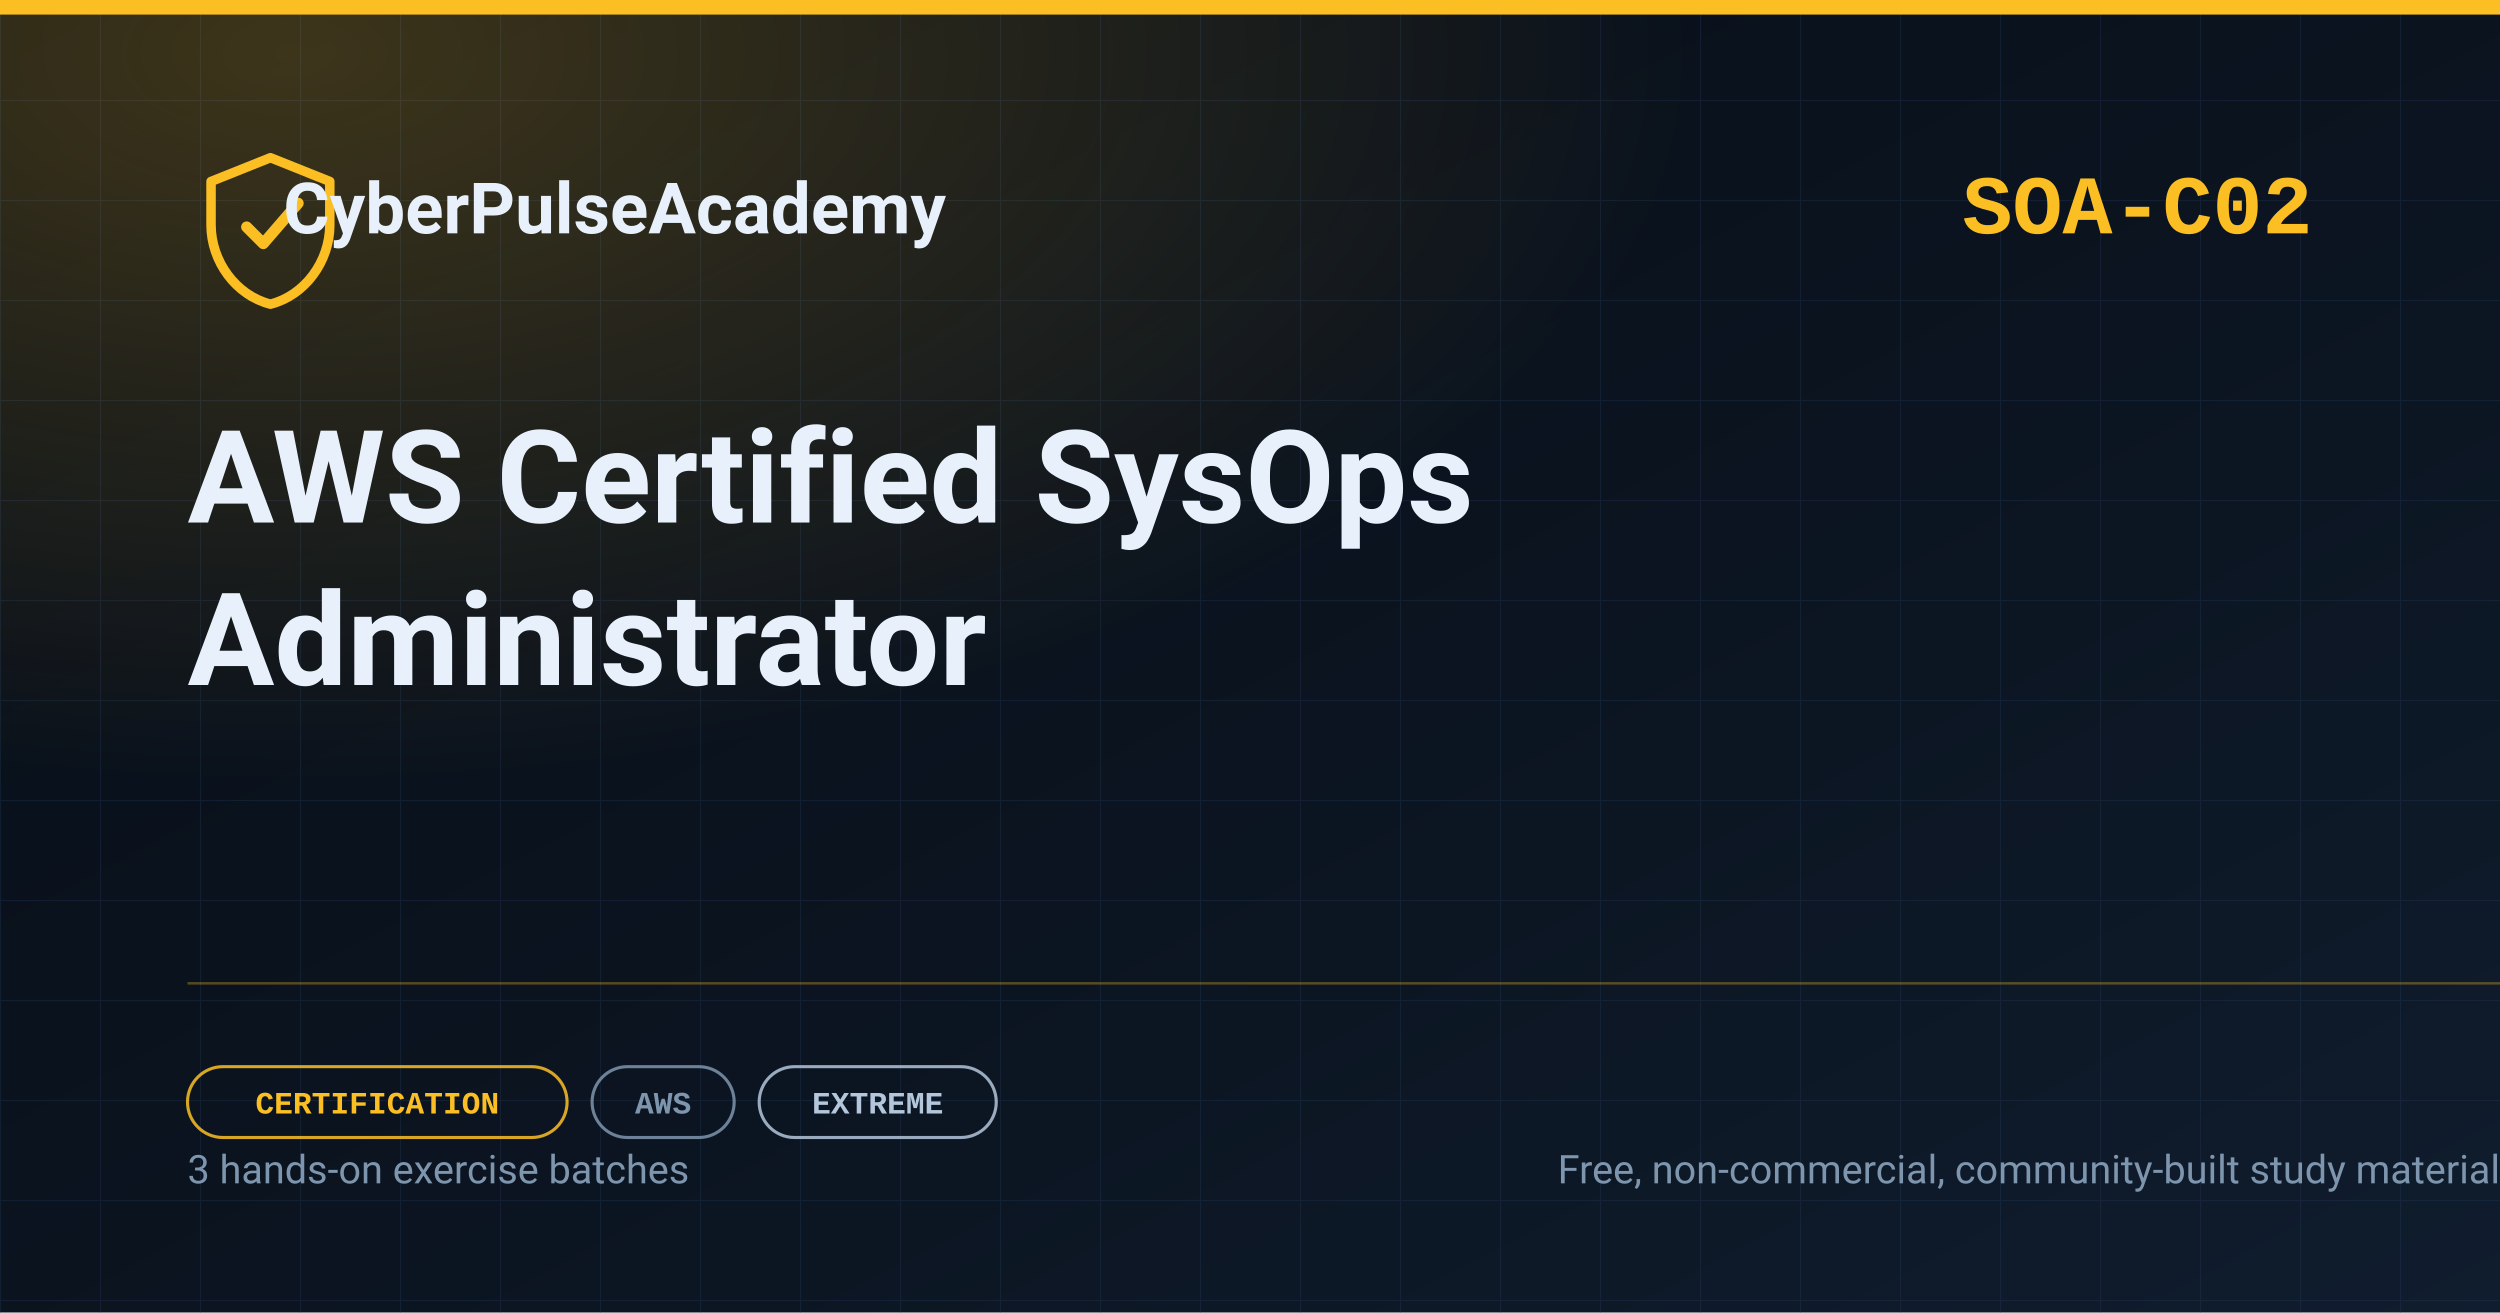
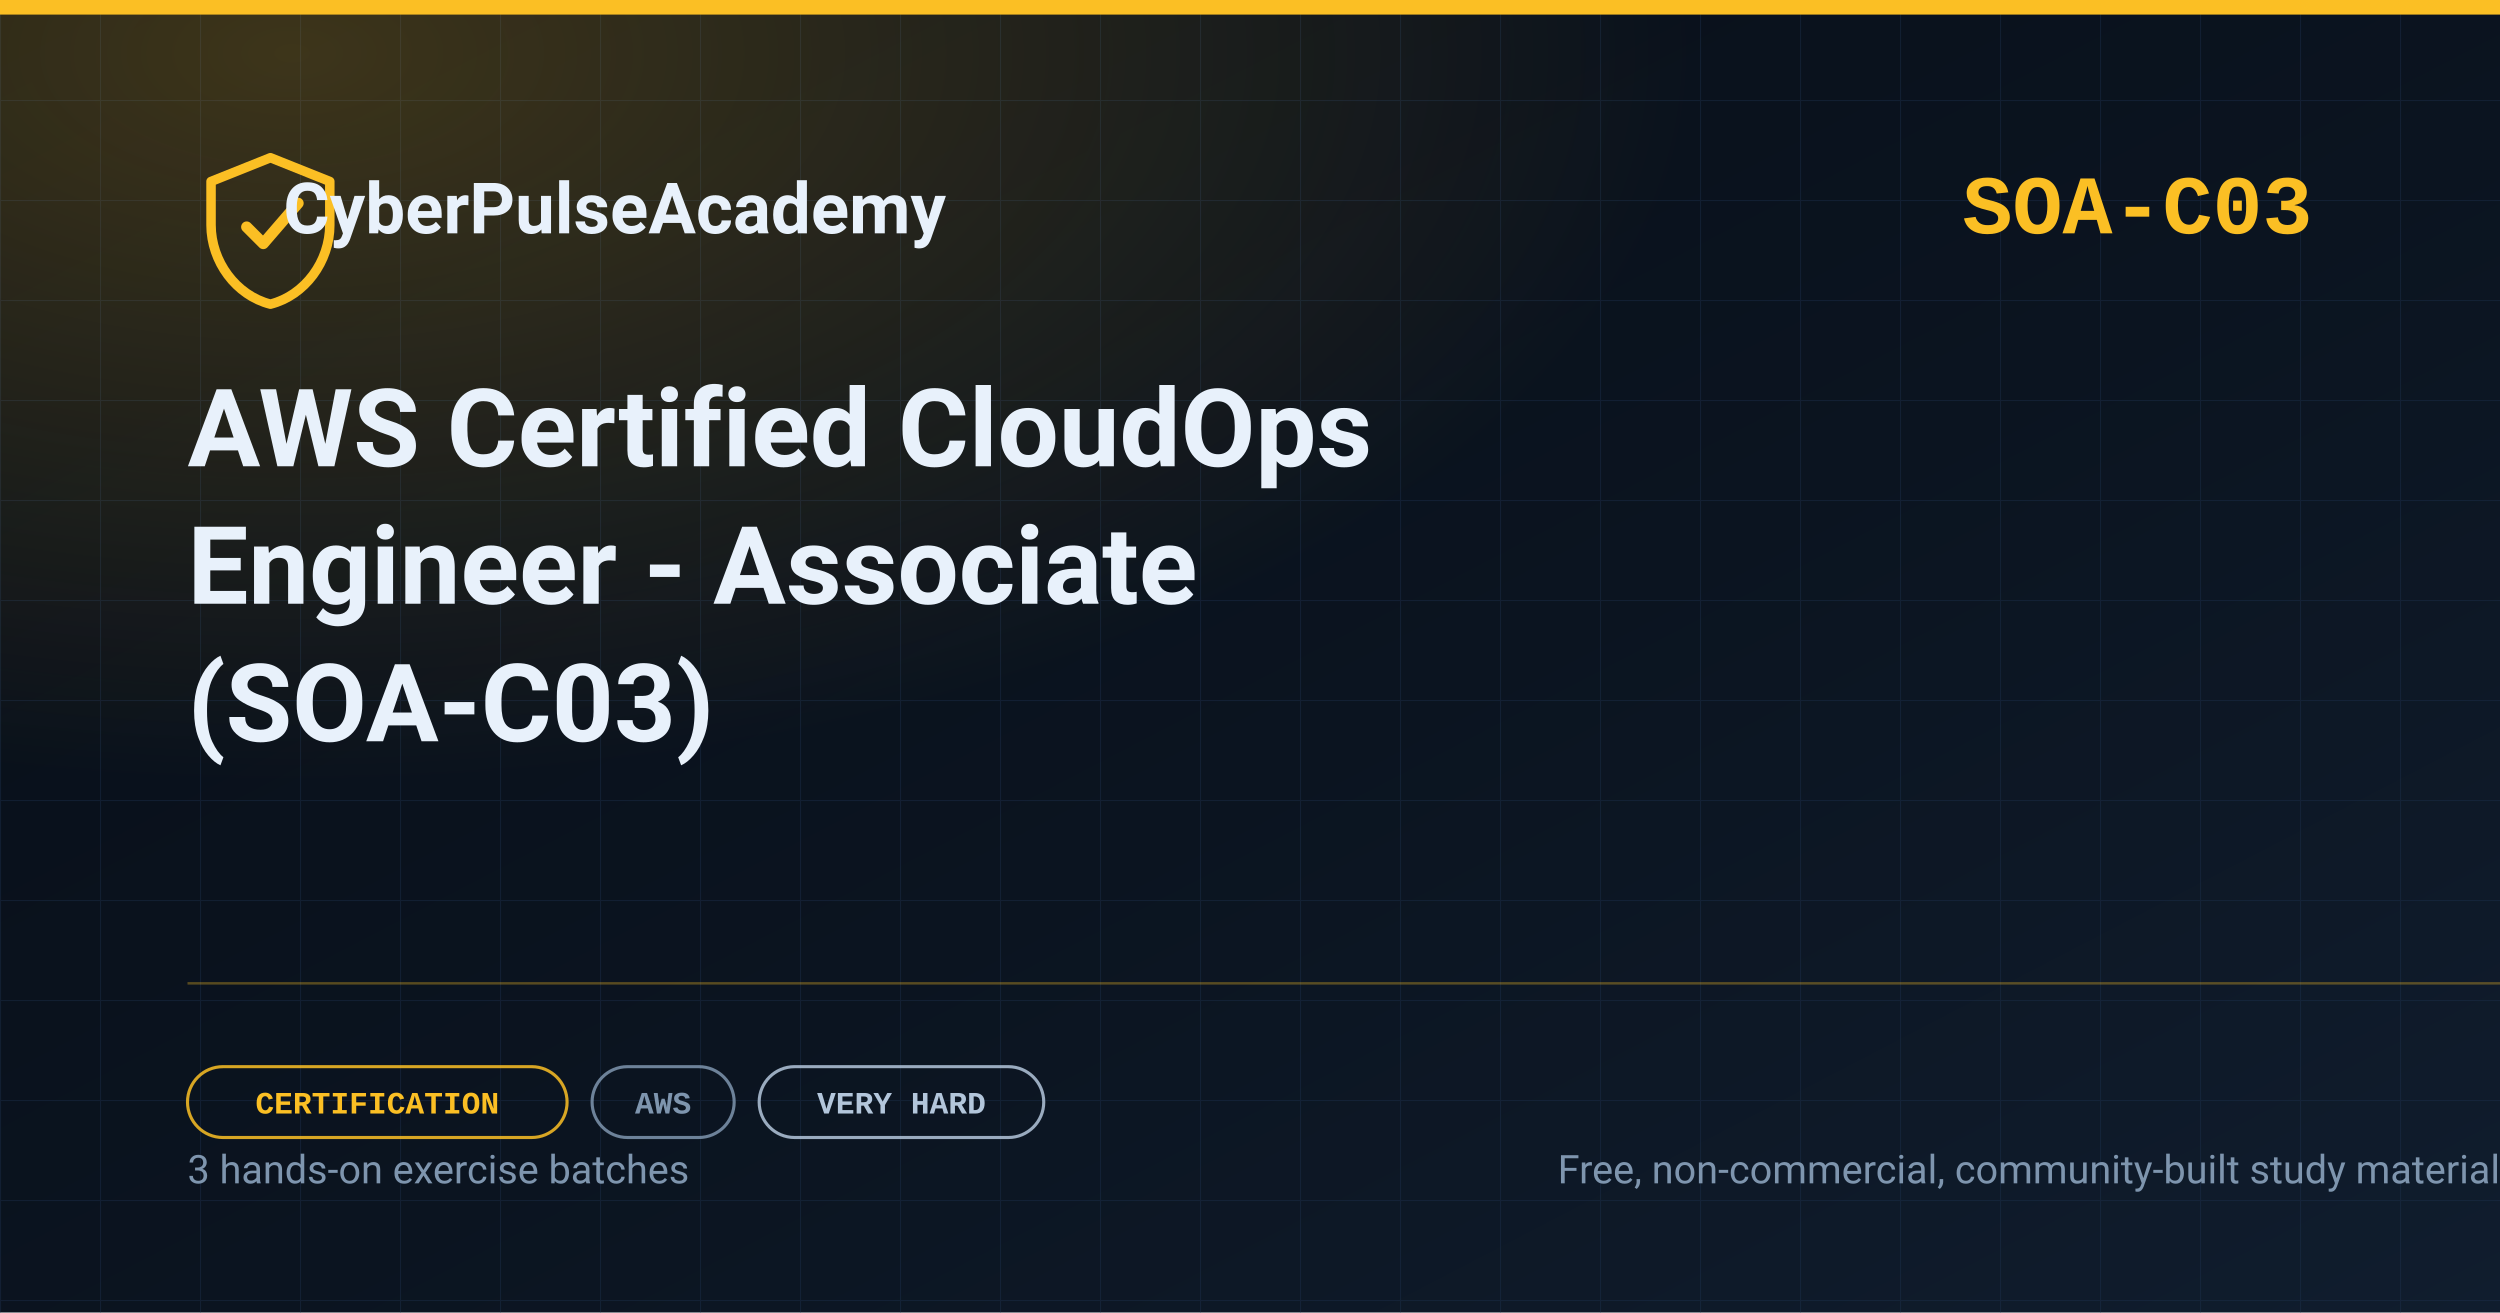
<svg xmlns="http://www.w3.org/2000/svg" width="1200" height="630" viewBox="0 0 1200 630" role="img" aria-label="CyberPulseAcademy study topic">
  <defs>
    <linearGradient id="cmOGBg" x1="0" y1="0" x2="1" y2="1">
      <stop offset="0%" stop-color="#070d16" />
      <stop offset="55%" stop-color="#0b1420" />
      <stop offset="100%" stop-color="#101d2e" />
    </linearGradient>
    <radialGradient id="cmOGGlow" cx="0.12" cy="0.04" r="0.9">
      <stop offset="0%" stop-color="#fbbf24" stop-opacity="0.22" />
      <stop offset="62%" stop-color="#fbbf24" stop-opacity="0" />
    </radialGradient>
    <pattern id="cmOGGrid" width="48" height="48" patternUnits="userSpaceOnUse">
      <path d="M48 0H0v48" fill="none" stroke="#1e3350" stroke-width="1" opacity="0.4" />
    </pattern>
  </defs>
  <rect width="1200" height="630" fill="url(#cmOGBg)" />
  <rect width="1200" height="630" fill="url(#cmOGGrid)" />
  <rect width="1200" height="630" fill="url(#cmOGGlow)" />
  <rect x="0" y="0" width="1200" height="7" fill="#fbbf24" />
  <g transform="translate(88,70) scale(1.9)">
    <path d="M22 3 7 9v11c0 9.2 6.3 17.8 15 20 8.7-2.2 15-10.8 15-20V9l-15-6z" fill="none" stroke="#fbbf24" stroke-width="2.4" stroke-linejoin="round" />
    <path d="M16 20.5l4.2 4.2L29 14.5" fill="none" stroke="#fbbf24" stroke-width="2.8" stroke-linecap="round" stroke-linejoin="round" />
  </g>
  <text x="136" y="112" font-family="system-ui,-apple-system,'Segoe UI',Roboto,Arial,sans-serif" font-size="34" font-weight="700" fill="#e8f1fb">CyberPulseAcademy</text>
-   <text x="1110.0" y="112.0" text-anchor="end" font-family="ui-monospace,SFMono-Regular,Menlo,Consolas,'Liberation Mono',monospace" font-size="40.0" font-weight="700" fill="#fbbf24">SOA-C02</text>
-   <text x="90.0" y="250.8" font-family="system-ui,-apple-system,'Segoe UI',Roboto,'Helvetica Neue',Arial,sans-serif" font-size="62.0" font-weight="700" fill="#e8f1fb">AWS Certified SysOps</text>
-   <text x="90.0" y="328.8" font-family="system-ui,-apple-system,'Segoe UI',Roboto,'Helvetica Neue',Arial,sans-serif" font-size="62.0" font-weight="700" fill="#e8f1fb">Administrator</text>
+   <text x="1110.0" y="112.0" text-anchor="end" font-family="ui-monospace,SFMono-Regular,Menlo,Consolas,'Liberation Mono',monospace" font-size="40.0" font-weight="700" fill="#fbbf24">SOA-C03</text>
+   <text x="90.0" y="223.8" font-family="system-ui,-apple-system,'Segoe UI',Roboto,'Helvetica Neue',Arial,sans-serif" font-size="52.0" font-weight="700" fill="#e8f1fb">AWS Certified CloudOps</text>
+   <text x="90.0" y="289.8" font-family="system-ui,-apple-system,'Segoe UI',Roboto,'Helvetica Neue',Arial,sans-serif" font-size="52.0" font-weight="700" fill="#e8f1fb">Engineer - Associate</text>
+   <text x="90.0" y="355.8" font-family="system-ui,-apple-system,'Segoe UI',Roboto,'Helvetica Neue',Arial,sans-serif" font-size="52.0" font-weight="700" fill="#e8f1fb">(SOA-C03)</text>
  <line x1="90.0" y1="472.0" x2="1200" y2="472.0" stroke="#fbbf24" stroke-width="1.2" opacity="0.32" />
  <rect x="90.0" y="512.0" width="182.2" height="34.0" rx="17.0" fill="none" stroke="#fbbf24" stroke-width="1.5" opacity="0.85" />
  <text x="181.1" y="534.5" text-anchor="middle" font-family="ui-monospace,SFMono-Regular,Menlo,Consolas,'Liberation Mono',monospace" font-size="15.0" font-weight="700" fill="#fbbf24">CERTIFICATION</text>
  <rect x="284.2" y="512.0" width="68.2" height="34.0" rx="17.0" fill="none" stroke="#7e95ae" stroke-width="1.5" opacity="0.85" />
  <text x="318.3" y="534.5" text-anchor="middle" font-family="ui-monospace,SFMono-Regular,Menlo,Consolas,'Liberation Mono',monospace" font-size="15.0" font-weight="700" fill="#7e95ae">AWS</text>
-   <rect x="364.4" y="512.0" width="113.8" height="34.0" rx="17.0" fill="none" stroke="#b3c6db" stroke-width="1.5" opacity="0.85" />
-   <text x="421.3" y="534.5" text-anchor="middle" font-family="ui-monospace,SFMono-Regular,Menlo,Consolas,'Liberation Mono',monospace" font-size="15.0" font-weight="700" fill="#b3c6db">EXTREME</text>
+   <rect x="364.4" y="512.0" width="136.6" height="34.0" rx="17.0" fill="none" stroke="#b3c6db" stroke-width="1.5" opacity="0.85" />
+   <text x="432.7" y="534.5" text-anchor="middle" font-family="ui-monospace,SFMono-Regular,Menlo,Consolas,'Liberation Mono',monospace" font-size="15.0" font-weight="700" fill="#b3c6db">VERY HARD</text>
  <text x="90.0" y="568.0" font-family="system-ui,-apple-system,'Segoe UI',Roboto,Arial,sans-serif" font-size="19" fill="#7e95ae">3 hands-on exercise batches</text>
  <text x="1200" y="568.0" text-anchor="end" font-family="system-ui,-apple-system,'Segoe UI',Roboto,Arial,sans-serif" font-size="19" fill="#7e95ae">Free, non-commercial, community-built study material</text>
</svg>
